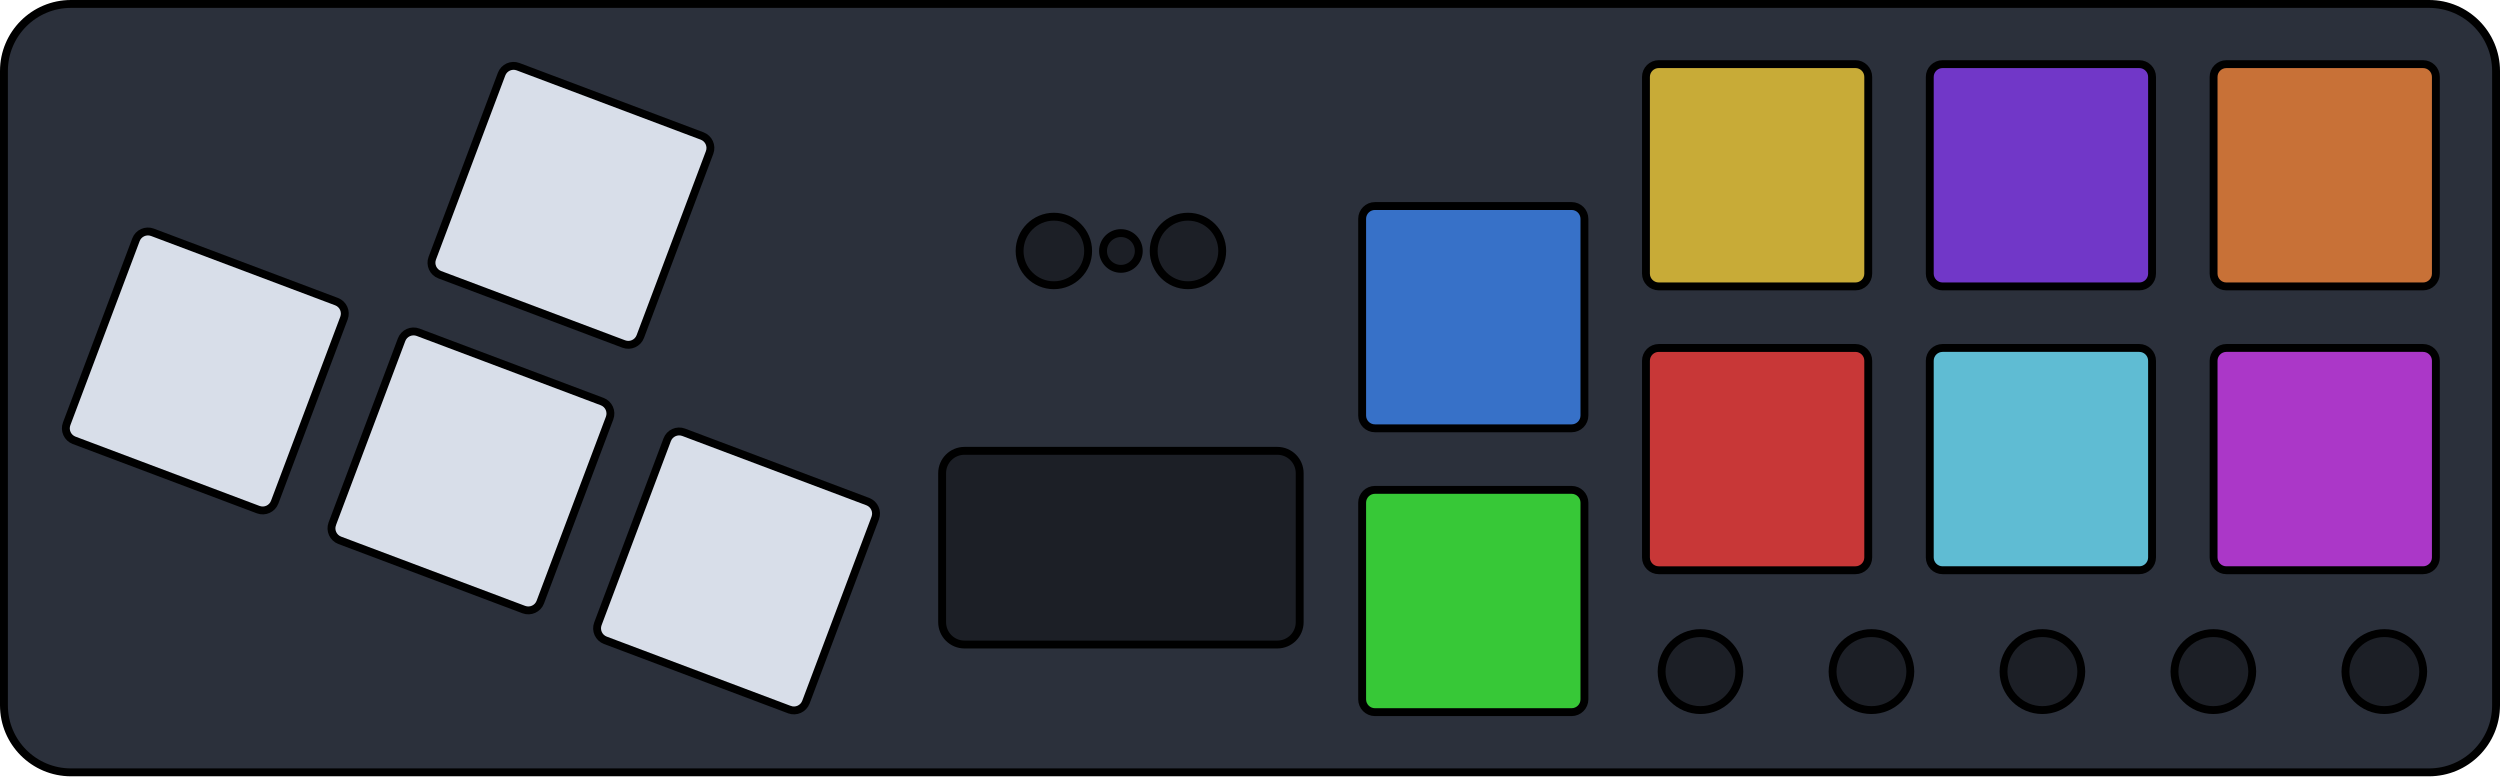
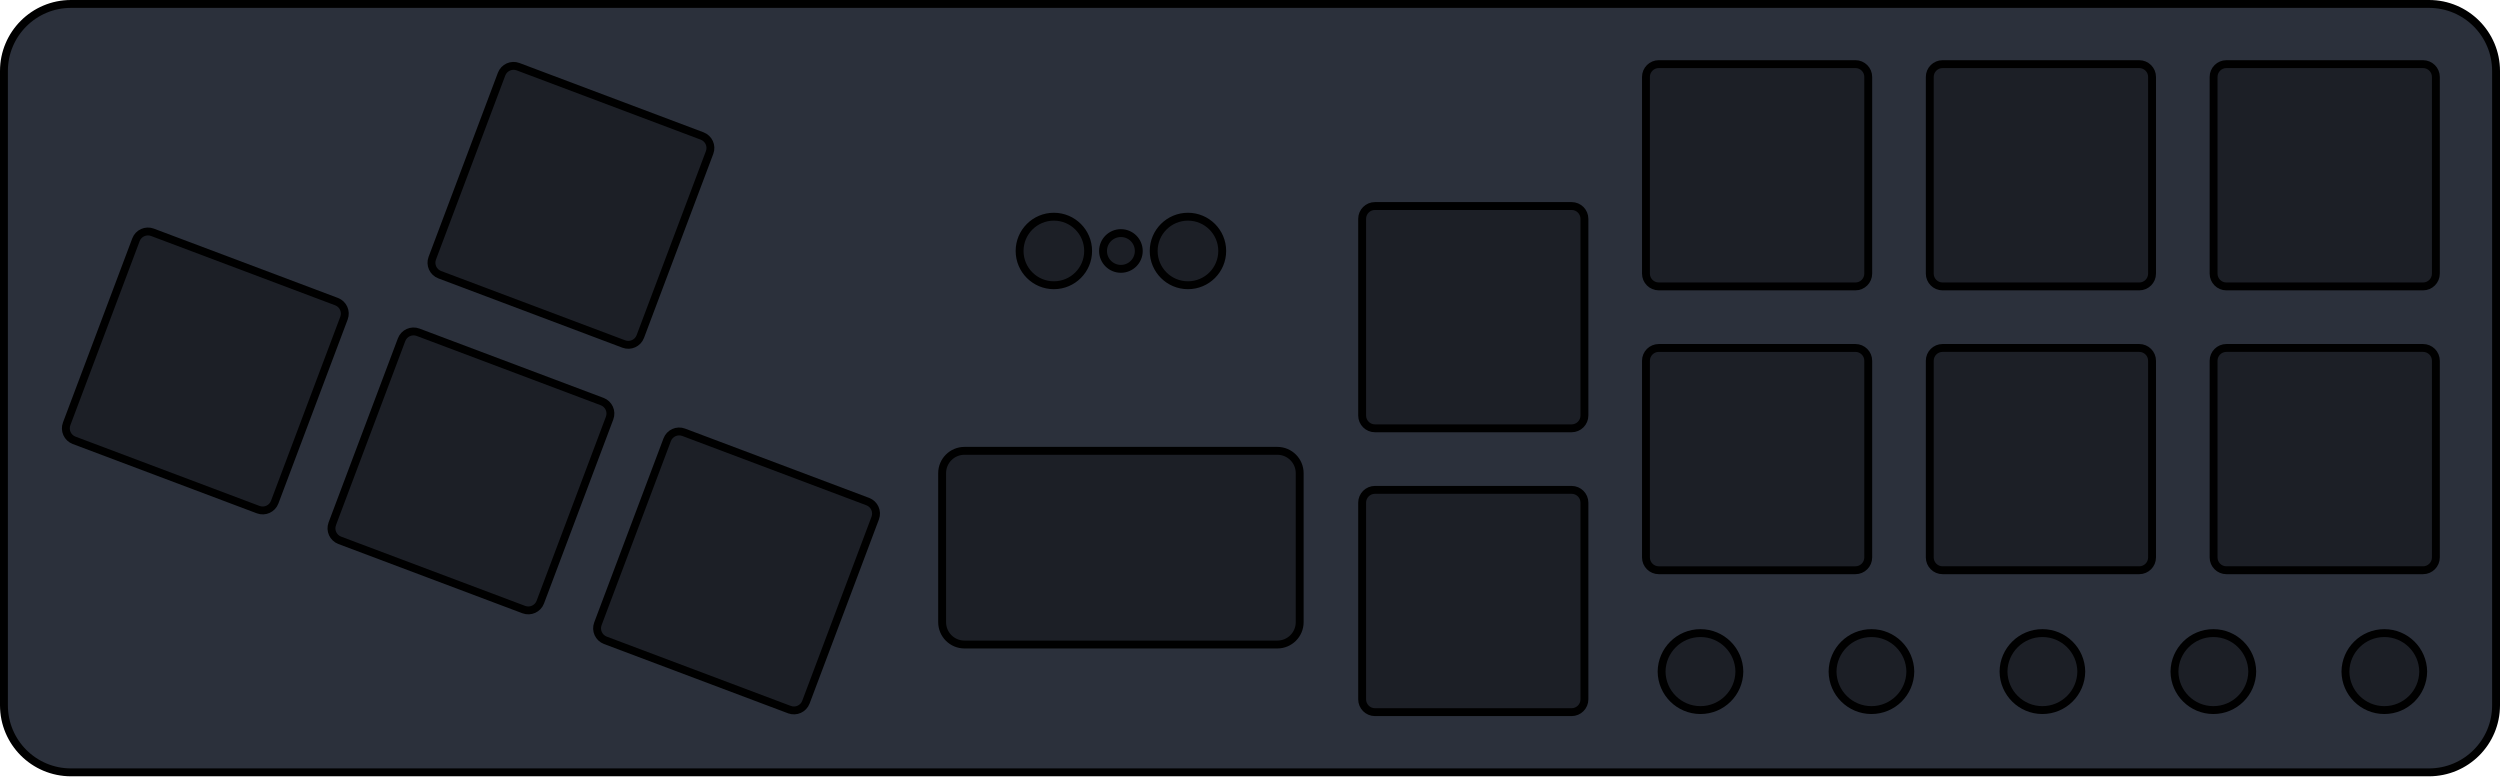
<svg xmlns="http://www.w3.org/2000/svg" viewBox="0 0 634.219 196.936" width="634.219" height="196.936" version="1.1" id="svg169">
  <defs id="defs4">
    <marker id="DistanceX" orient="auto" refX="0" refY="0" style="overflow:visible">
      <path d="M 3,-3 -3,3 M 0,-5 V 5" style="stroke:#000000;stroke-width:0.5" id="path1" />
    </marker>
    <pattern id="Hatch" patternUnits="userSpaceOnUse" width="8" height="8" x="0" y="0">
      <path d="M8 4 l-4,4" stroke="#000000" stroke-width="0.25" linecap="square" id="path2" />
      <path d="M6 2 l-4,4" stroke="#000000" stroke-width="0.25" linecap="square" id="path3" />
      <path d="M4 0 l-4,4" stroke="#000000" stroke-width="0.25" linecap="square" id="path4" />
    </pattern>
    <symbol id="*MODEL_SPACE" />
    <symbol id="*PAPER_SPACE" />
  </defs>
-   <path fill="none" stroke="#000000" stroke-width="2" stroke-dasharray="none" d="m 633.219,18.008 v 160.92 A 17.008,17.008 0 0 1 616.211,195.936 H 18.008 A 17.008,17.008 0 0 1 1,178.928 V 18.008 A 17.008,17.008 0 0 1 18.008,1 h 598.203 a 17.008,17.008 0 0 1 17.008,17.008 z" id="case" style="fill:#2b303b;fill-opacity:1" />
-   <path fill="none" stroke="#000000" stroke-width="2" stroke-dasharray="none" d="m 200.268,180.019 a 3.25,3.25 0 0 0 4.187,-1.897 l 17.577,-46.69 a 3.25,3.25 0 0 0 -1.897,-4.187 l -46.691,-17.58 a 3.25,3.25 0 0 0 -4.187,1.897 l -17.578,46.69 a 3.25,3.25 0 0 0 1.897,4.187 l 46.691,17.58 z" id="pin26" style="fill:#d8dee9;fill-opacity:1" />
-   <path fill="none" stroke="#000000" stroke-width="2" stroke-dasharray="none" d="m 84.297,132.887 a 3.25,3.25 0 0 0 1.897,4.187 l 46.691,17.57 a 3.25,3.25 0 0 0 4.187,-1.897 l 17.577,-46.69 a 3.25,3.25 0 0 0 -1.897,-4.187 l -46.691,-17.58 a 3.25,3.25 0 0 0 -4.187,1.897 l -17.577,46.69 z" id="pin27" style="fill:#d8dee9;fill-opacity:1" />
+   <path fill="none" stroke="#000000" stroke-width="2" stroke-dasharray="none" d="m 633.219,18.008 v 160.92 A 17.008,17.008 0 0 1 616.211,195.936 H 18.008 A 17.008,17.008 0 0 1 1,178.928 V 18.008 A 17.008,17.008 0 0 1 18.008,1 h 598.203 a 17.008,17.008 0 0 1 17.008,17.008 z" id="case" style="display:inline;fill:#2b303b;fill-opacity:1" />
+   <path fill="none" stroke="#000000" stroke-width="2" stroke-dasharray="none" d="m 200.268,180.019 a 3.25,3.25 0 0 0 4.187,-1.897 l 17.577,-46.69 a 3.25,3.25 0 0 0 -1.897,-4.187 l -46.691,-17.58 a 3.25,3.25 0 0 0 -4.187,1.897 l -17.578,46.69 a 3.25,3.25 0 0 0 1.897,4.187 l 46.691,17.58 z" id="pin26" style="fill:#1c1f26;fill-opacity:1" />
+   <path fill="none" stroke="#000000" stroke-width="2" stroke-dasharray="none" d="m 84.297,132.887 a 3.25,3.25 0 0 0 1.897,4.187 l 46.691,17.57 a 3.25,3.25 0 0 0 4.187,-1.897 l 17.577,-46.69 a 3.25,3.25 0 0 0 -1.897,-4.187 l -46.691,-17.58 a 3.25,3.25 0 0 0 -4.187,1.897 l -17.577,46.69 z" id="pin27" style="fill:#1c1f26;fill-opacity:1" />
  <path fill="none" stroke="#000000" stroke-width="2" stroke-dasharray="none" d="m 614.737,170.373 a 9.865,9.865 0 0 0 -19.729,0 9.865,9.865 0 0 0 19.729,0 z" id="pin13" style="fill:#1c1f26;fill-opacity:1" />
  <path fill="none" stroke="#000000" stroke-width="2" stroke-dasharray="none" d="m 484.626,170.373 a 9.865,9.865 0 0 0 -19.729,0 9.865,9.865 0 0 0 19.729,0 z" id="pin10" style="fill:#1c1f26;fill-opacity:1" />
-   <path fill="none" stroke="#000000" stroke-width="2" stroke-dasharray="none" d="m 561.559,141.412 a 3.25,3.25 0 0 0 3.25,3.25 h 49.89 a 3.25,3.25 0 0 0 3.25,-3.25 v -49.89 a 3.25,3.25 0 0 0 -3.25,-3.25 h -49.89 a 3.25,3.25 0 0 0 -3.25,3.25 z" id="pin08" style="fill:#ab37c8" />
+   <path fill="none" stroke="#000000" stroke-width="2" stroke-dasharray="none" d="m 561.559,141.412 a 3.25,3.25 0 0 0 3.25,3.25 h 49.89 a 3.25,3.25 0 0 0 3.25,-3.25 v -49.89 a 3.25,3.25 0 0 0 -3.25,-3.25 h -49.89 a 3.25,3.25 0 0 0 -3.25,3.25 z" id="pin08" style="fill:#1c1f26;fill-opacity:1" />
  <path fill="none" stroke="#000000" stroke-width="2" stroke-dasharray="none" d="m 441.256,170.373 a 9.865,9.865 0 0 0 -19.729,0 9.865,9.865 0 0 0 19.729,0 z" id="pin09" style="fill:#1c1f26;fill-opacity:1" />
-   <path fill="none" stroke="#000000" stroke-width="2" stroke-dasharray="none" d="m 561.559,69.412 a 3.25,3.25 0 0 0 3.25,3.25 h 49.89 a 3.25,3.25 0 0 0 3.25,-3.25 v -49.89 a 3.25,3.25 0 0 0 -3.25,-3.25 h -49.89 a 3.25,3.25 0 0 0 -3.25,3.25 z" id="pin04" style="fill:#c87137" />
+   <path fill="none" stroke="#000000" stroke-width="2" stroke-dasharray="none" d="m 561.559,69.412 a 3.25,3.25 0 0 0 3.25,3.25 h 49.89 a 3.25,3.25 0 0 0 3.25,-3.25 v -49.89 a 3.25,3.25 0 0 0 -3.25,-3.25 h -49.89 a 3.25,3.25 0 0 0 -3.25,3.25 z" id="pin04" style="fill:#1c1f26;fill-opacity:1" />
  <path fill="none" stroke="#000000" stroke-width="2" stroke-dasharray="none" d="m 571.366,170.373 a 9.865,9.865 0 0 0 -19.729,0 9.865,9.865 0 0 0 19.729,0 z" id="pin12" style="fill:#1c1f26;fill-opacity:1" />
-   <path fill="none" stroke="#000000" stroke-width="2" stroke-dasharray="none" d="m 489.559,141.412 a 3.25,3.25 0 0 0 3.25,3.25 h 49.89 a 3.25,3.25 0 0 0 3.25,-3.25 v -49.89 a 3.25,3.25 0 0 0 -3.25,-3.25 h -49.89 a 3.25,3.25 0 0 0 -3.25,3.25 z" id="pin07" style="fill:#5fbcd3" />
-   <path fill="none" stroke="#000000" stroke-width="2" stroke-dasharray="none" d="m 401.949,105.408 v -49.89 a 3.25,3.25 0 0 0 -3.25,-3.25 H 348.809 a 3.25,3.25 0 0 0 -3.25,3.25 v 49.89 a 3.25,3.25 0 0 0 3.25,3.25 h 49.89 a 3.25,3.25 0 0 0 3.25,-3.25 z" id="pin01" style="fill:#3771c8" />
-   <path fill="none" stroke="#000000" stroke-width="2" stroke-dasharray="none" d="m 178.119,34.498 -46.691,-17.58 a 3.25,3.25 0 0 0 -4.187,1.897 l -17.577,46.69 a 3.25,3.25 0 0 0 1.897,4.187 l 46.691,17.58 a 3.25,3.25 0 0 0 4.187,-1.897 l 17.577,-46.69 a 3.25,3.25 0 0 0 -1.897,-4.187 z" id="pin29" style="fill:#d8dee9;fill-opacity:1" />
-   <path fill="none" stroke="#000000" stroke-width="2" stroke-dasharray="none" d="m 85.368,76.513 -46.691,-17.58 a 3.25,3.25 0 0 0 -4.187,1.897 l -17.577,46.69 a 3.25,3.25 0 0 0 1.897,4.187 l 46.691,17.58 a 3.25,3.25 0 0 0 4.187,-1.897 l 17.577,-46.69 A 3.25,3.25 0 0 0 85.368,76.513 Z" id="pin28" style="display:inline;fill:#d8dee9;fill-opacity:1" />
-   <path fill="none" stroke="#000000" stroke-width="2" stroke-dasharray="none" d="m 489.559,69.412 a 3.25,3.25 0 0 0 3.25,3.25 h 49.89 a 3.25,3.25 0 0 0 3.25,-3.25 v -49.89 a 3.25,3.25 0 0 0 -3.25,-3.25 h -49.89 a 3.25,3.25 0 0 0 -3.25,3.25 z" id="pin03" style="fill:#7137c8" />
-   <path fill="none" stroke="#000000" stroke-width="2" stroke-dasharray="none" d="m 473.949,91.523 a 3.25,3.25 0 0 0 -3.25,-3.25 H 420.809 a 3.25,3.25 0 0 0 -3.25,3.25 v 49.89 a 3.25,3.25 0 0 0 3.25,3.25 h 49.89 a 3.25,3.25 0 0 0 3.25,-3.25 v -49.89 z" id="pin06" style="fill:#c83737" />
-   <path fill="none" stroke="#000000" stroke-width="2" stroke-dasharray="none" d="m 417.559,19.518 v 49.89 a 3.25,3.25 0 0 0 3.25,3.25 h 49.89 a 3.25,3.25 0 0 0 3.25,-3.25 v -49.89 a 3.25,3.25 0 0 0 -3.25,-3.25 H 420.809 a 3.25,3.25 0 0 0 -3.25,3.25 z" id="pin02" style="fill:#c8ab37" />
+   <path fill="none" stroke="#000000" stroke-width="2" stroke-dasharray="none" d="m 489.559,141.412 a 3.25,3.25 0 0 0 3.25,3.25 h 49.89 a 3.25,3.25 0 0 0 3.25,-3.25 v -49.89 a 3.25,3.25 0 0 0 -3.25,-3.25 h -49.89 a 3.25,3.25 0 0 0 -3.25,3.25 z" id="pin07" style="fill:#1c1f26;fill-opacity:1" />
+   <path fill="none" stroke="#000000" stroke-width="2" stroke-dasharray="none" d="m 401.949,105.408 v -49.89 a 3.25,3.25 0 0 0 -3.25,-3.25 H 348.809 a 3.25,3.25 0 0 0 -3.25,3.25 v 49.89 a 3.25,3.25 0 0 0 3.25,3.25 h 49.89 a 3.25,3.25 0 0 0 3.25,-3.25 z" id="pin01" style="fill:#1c1f26;fill-opacity:1" />
+   <path fill="none" stroke="#000000" stroke-width="2" stroke-dasharray="none" d="m 178.119,34.498 -46.691,-17.58 a 3.25,3.25 0 0 0 -4.187,1.897 l -17.577,46.69 a 3.25,3.25 0 0 0 1.897,4.187 l 46.691,17.58 a 3.25,3.25 0 0 0 4.187,-1.897 l 17.577,-46.69 a 3.25,3.25 0 0 0 -1.897,-4.187 z" id="pin29" style="fill:#1c1f26;fill-opacity:1" />
+   <path fill="none" stroke="#000000" stroke-width="2" stroke-dasharray="none" d="m 85.368,76.513 -46.691,-17.58 a 3.25,3.25 0 0 0 -4.187,1.897 l -17.577,46.69 a 3.25,3.25 0 0 0 1.897,4.187 l 46.691,17.58 a 3.25,3.25 0 0 0 4.187,-1.897 l 17.577,-46.69 A 3.25,3.25 0 0 0 85.368,76.513 Z" id="pin28" style="display:inline;fill:#1c1f26;fill-opacity:1" />
+   <path fill="none" stroke="#000000" stroke-width="2" stroke-dasharray="none" d="m 489.559,69.412 a 3.25,3.25 0 0 0 3.25,3.25 h 49.89 a 3.25,3.25 0 0 0 3.25,-3.25 v -49.89 a 3.25,3.25 0 0 0 -3.25,-3.25 h -49.89 a 3.25,3.25 0 0 0 -3.25,3.25 z" id="pin03" style="fill:#1c1f26;fill-opacity:1" />
+   <path fill="none" stroke="#000000" stroke-width="2" stroke-dasharray="none" d="m 473.949,91.523 a 3.25,3.25 0 0 0 -3.25,-3.25 H 420.809 a 3.25,3.25 0 0 0 -3.25,3.25 v 49.89 a 3.25,3.25 0 0 0 3.25,3.25 h 49.89 a 3.25,3.25 0 0 0 3.25,-3.25 v -49.89 z" id="pin06" style="fill:#1c1f26;fill-opacity:1" />
+   <path fill="none" stroke="#000000" stroke-width="2" stroke-dasharray="none" d="m 417.559,19.518 v 49.89 a 3.25,3.25 0 0 0 3.25,3.25 h 49.89 a 3.25,3.25 0 0 0 3.25,-3.25 v -49.89 a 3.25,3.25 0 0 0 -3.25,-3.25 H 420.809 a 3.25,3.25 0 0 0 -3.25,3.25 z" id="pin02" style="fill:#1c1f26;fill-opacity:1" />
  <path fill="none" stroke="#000000" stroke-width="2" stroke-dasharray="none" d="m 288.896,63.668 a 4.535,4.535 0 0 0 -9.071,0 4.535,4.535 0 0 0 9.071,0 z" id="board-led" style="fill:#1c1f26;fill-opacity:1" />
-   <path fill="none" stroke="#000000" stroke-width="2" stroke-dasharray="none" d="m 401.949,127.523 a 3.25,3.25 0 0 0 -3.25,-3.25 H 348.809 a 3.25,3.25 0 0 0 -3.25,3.25 v 49.89 a 3.25,3.25 0 0 0 3.25,3.25 h 49.89 a 3.25,3.25 0 0 0 3.25,-3.25 v -49.89 z" id="pin05" style="fill:#37c837" />
+   <path fill="none" stroke="#000000" stroke-width="2" stroke-dasharray="none" d="m 401.949,127.523 a 3.25,3.25 0 0 0 -3.25,-3.25 H 348.809 a 3.25,3.25 0 0 0 -3.25,3.25 v 49.89 a 3.25,3.25 0 0 0 3.25,3.25 h 49.89 a 3.25,3.25 0 0 0 3.25,-3.25 v -49.89 z" id="pin05" style="fill:#1c1f26;fill-opacity:1" />
  <path fill="none" stroke="#000000" stroke-width="2" stroke-dasharray="none" d="m 244.676,163.508 h 79.37 a 5.669,5.669 0 0 0 5.669,-5.669 v -37.8 a 5.669,5.669 0 0 0 -5.669,-5.669 h -79.37 a 5.669,5.669 0 0 0 -5.669,5.669 v 37.8 a 5.669,5.669 0 0 0 5.669,5.669 z" id="oled" style="fill:#1c1f26;fill-opacity:1" />
  <path fill="none" stroke="#000000" stroke-width="2" stroke-dasharray="none" d="m 527.996,170.373 a 9.865,9.865 0 0 0 -19.729,0 9.865,9.865 0 0 0 19.729,0 z" id="pin11" style="fill:#1c1f26;fill-opacity:1" />
  <path fill="none" stroke="#000000" stroke-width="2" stroke-dasharray="none" d="m 276.046,63.668 a 8.693,8.693 0 0 0 -17.386,0 8.693,8.693 0 0 0 17.386,0 z" id="boot" style="fill:#1c1f26;fill-opacity:1" />
  <path fill="none" stroke="#000000" stroke-width="2" stroke-dasharray="none" d="m 310.062,63.668 a 8.693,8.693 0 0 0 -17.386,0 8.693,8.693 0 0 0 17.386,0 z" id="reset" style="fill:#1c1f26;fill-opacity:1" />
</svg>
